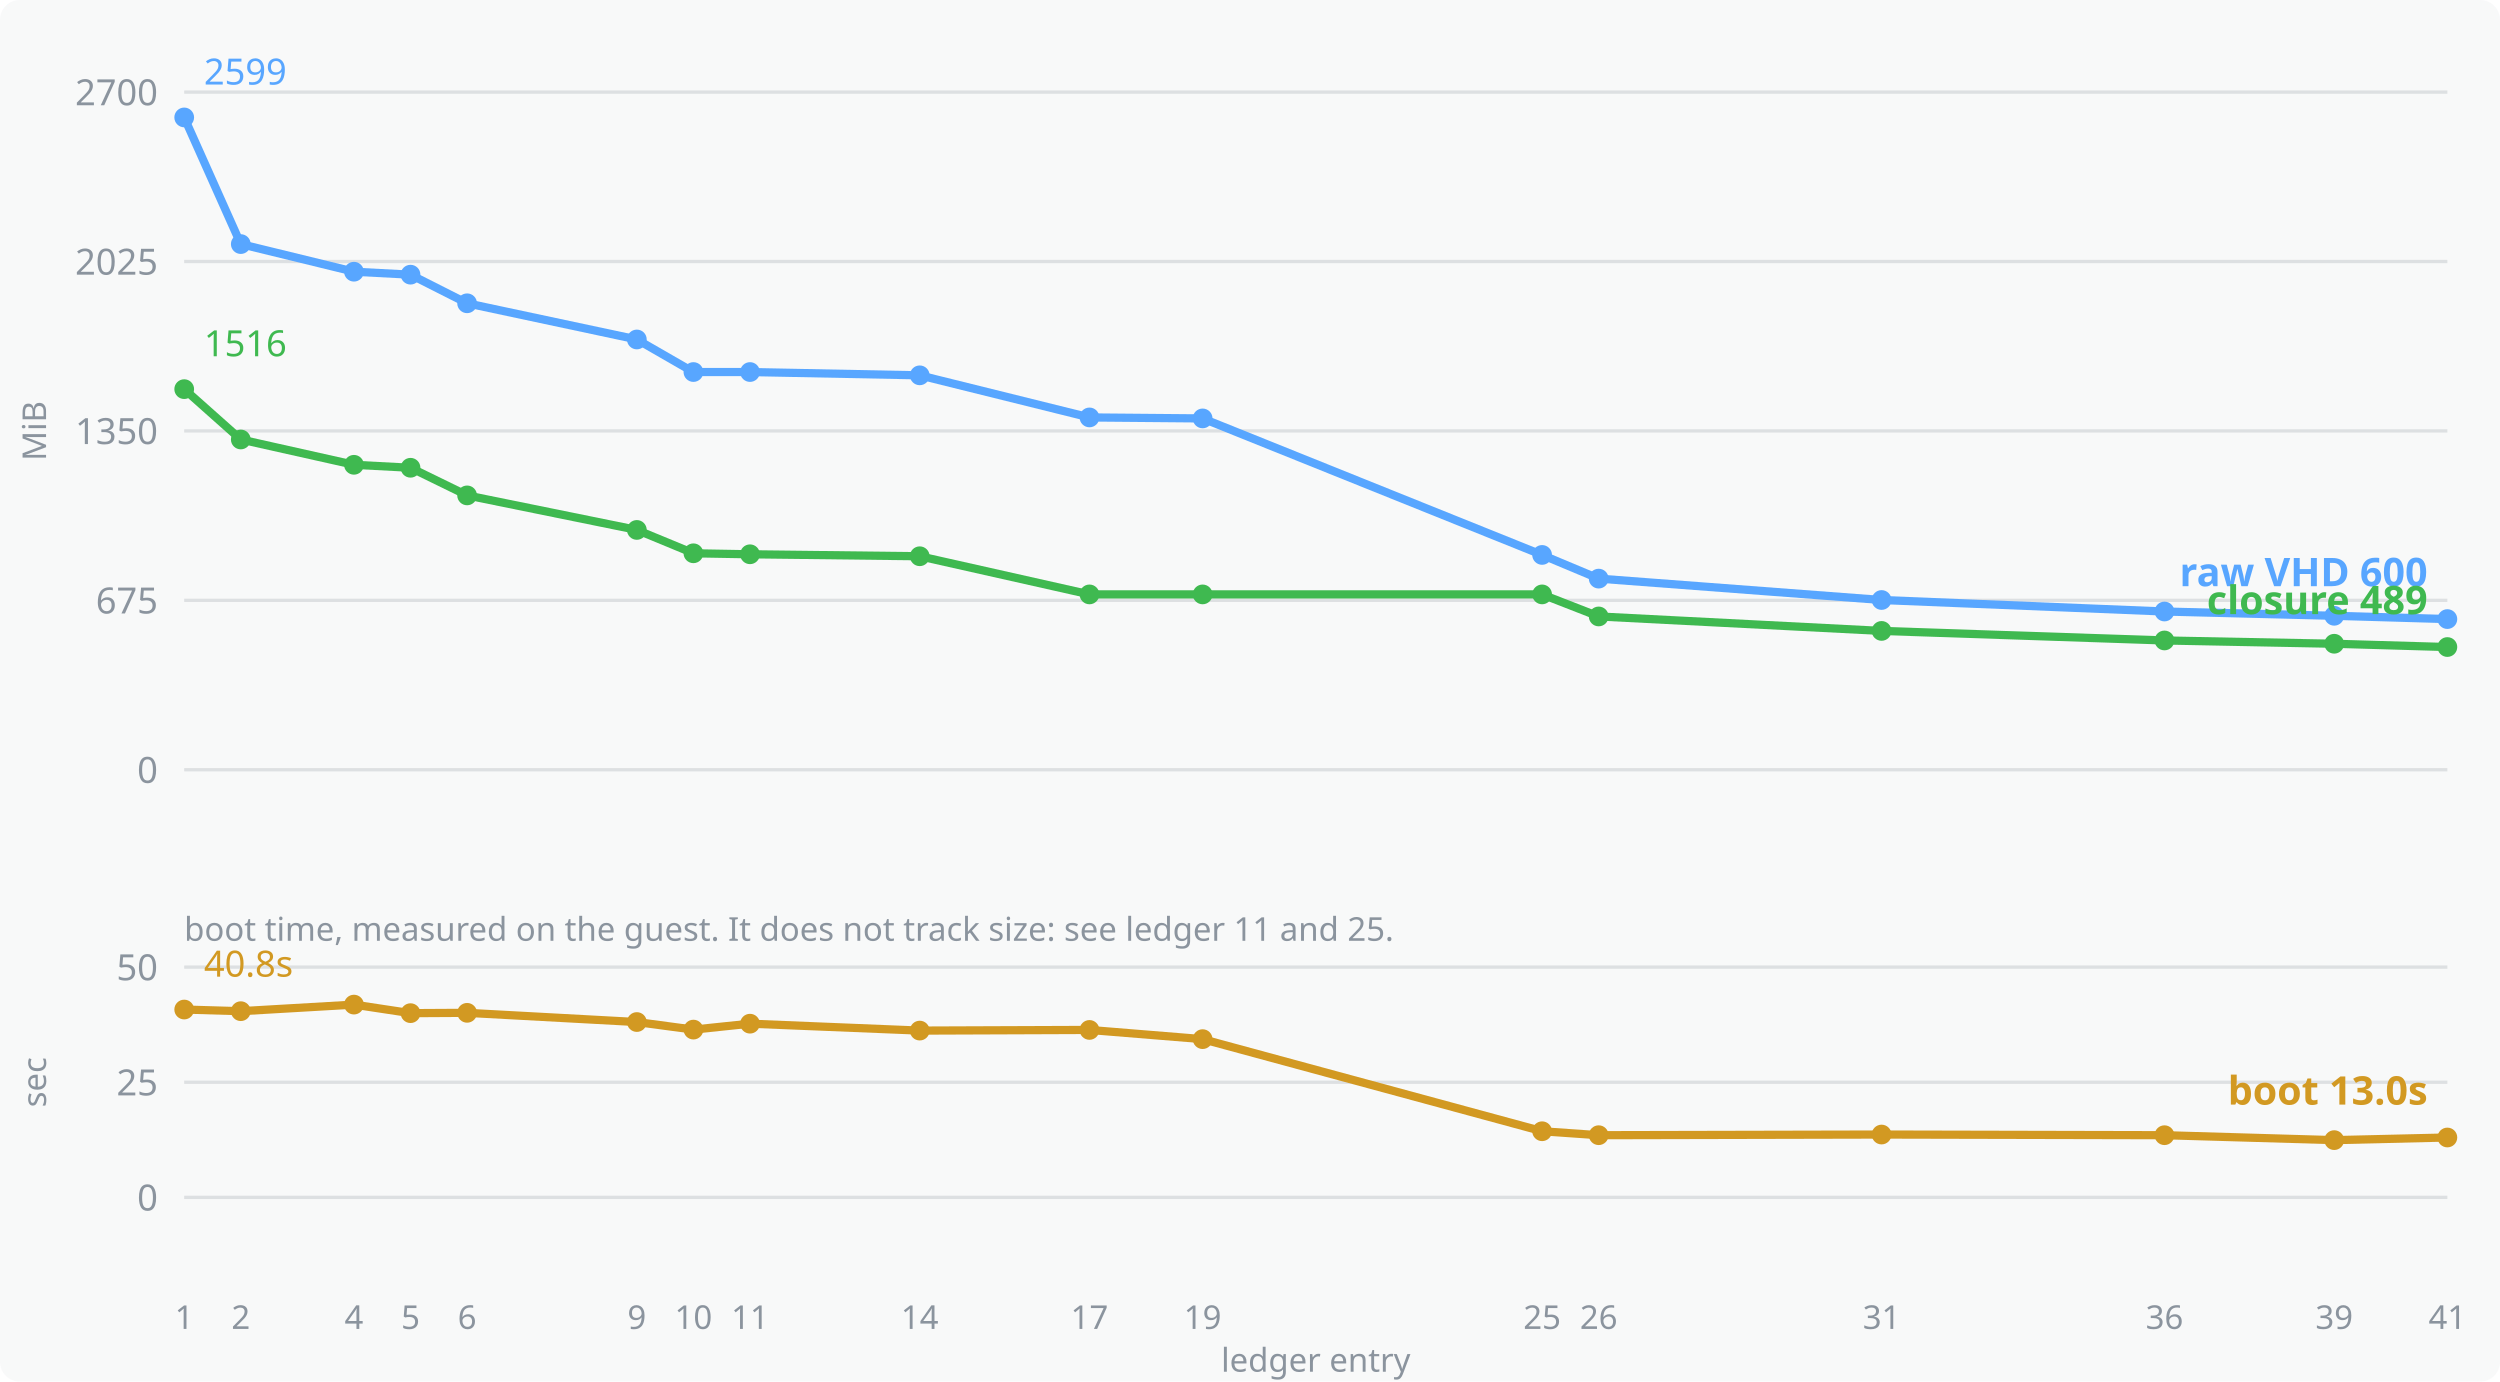
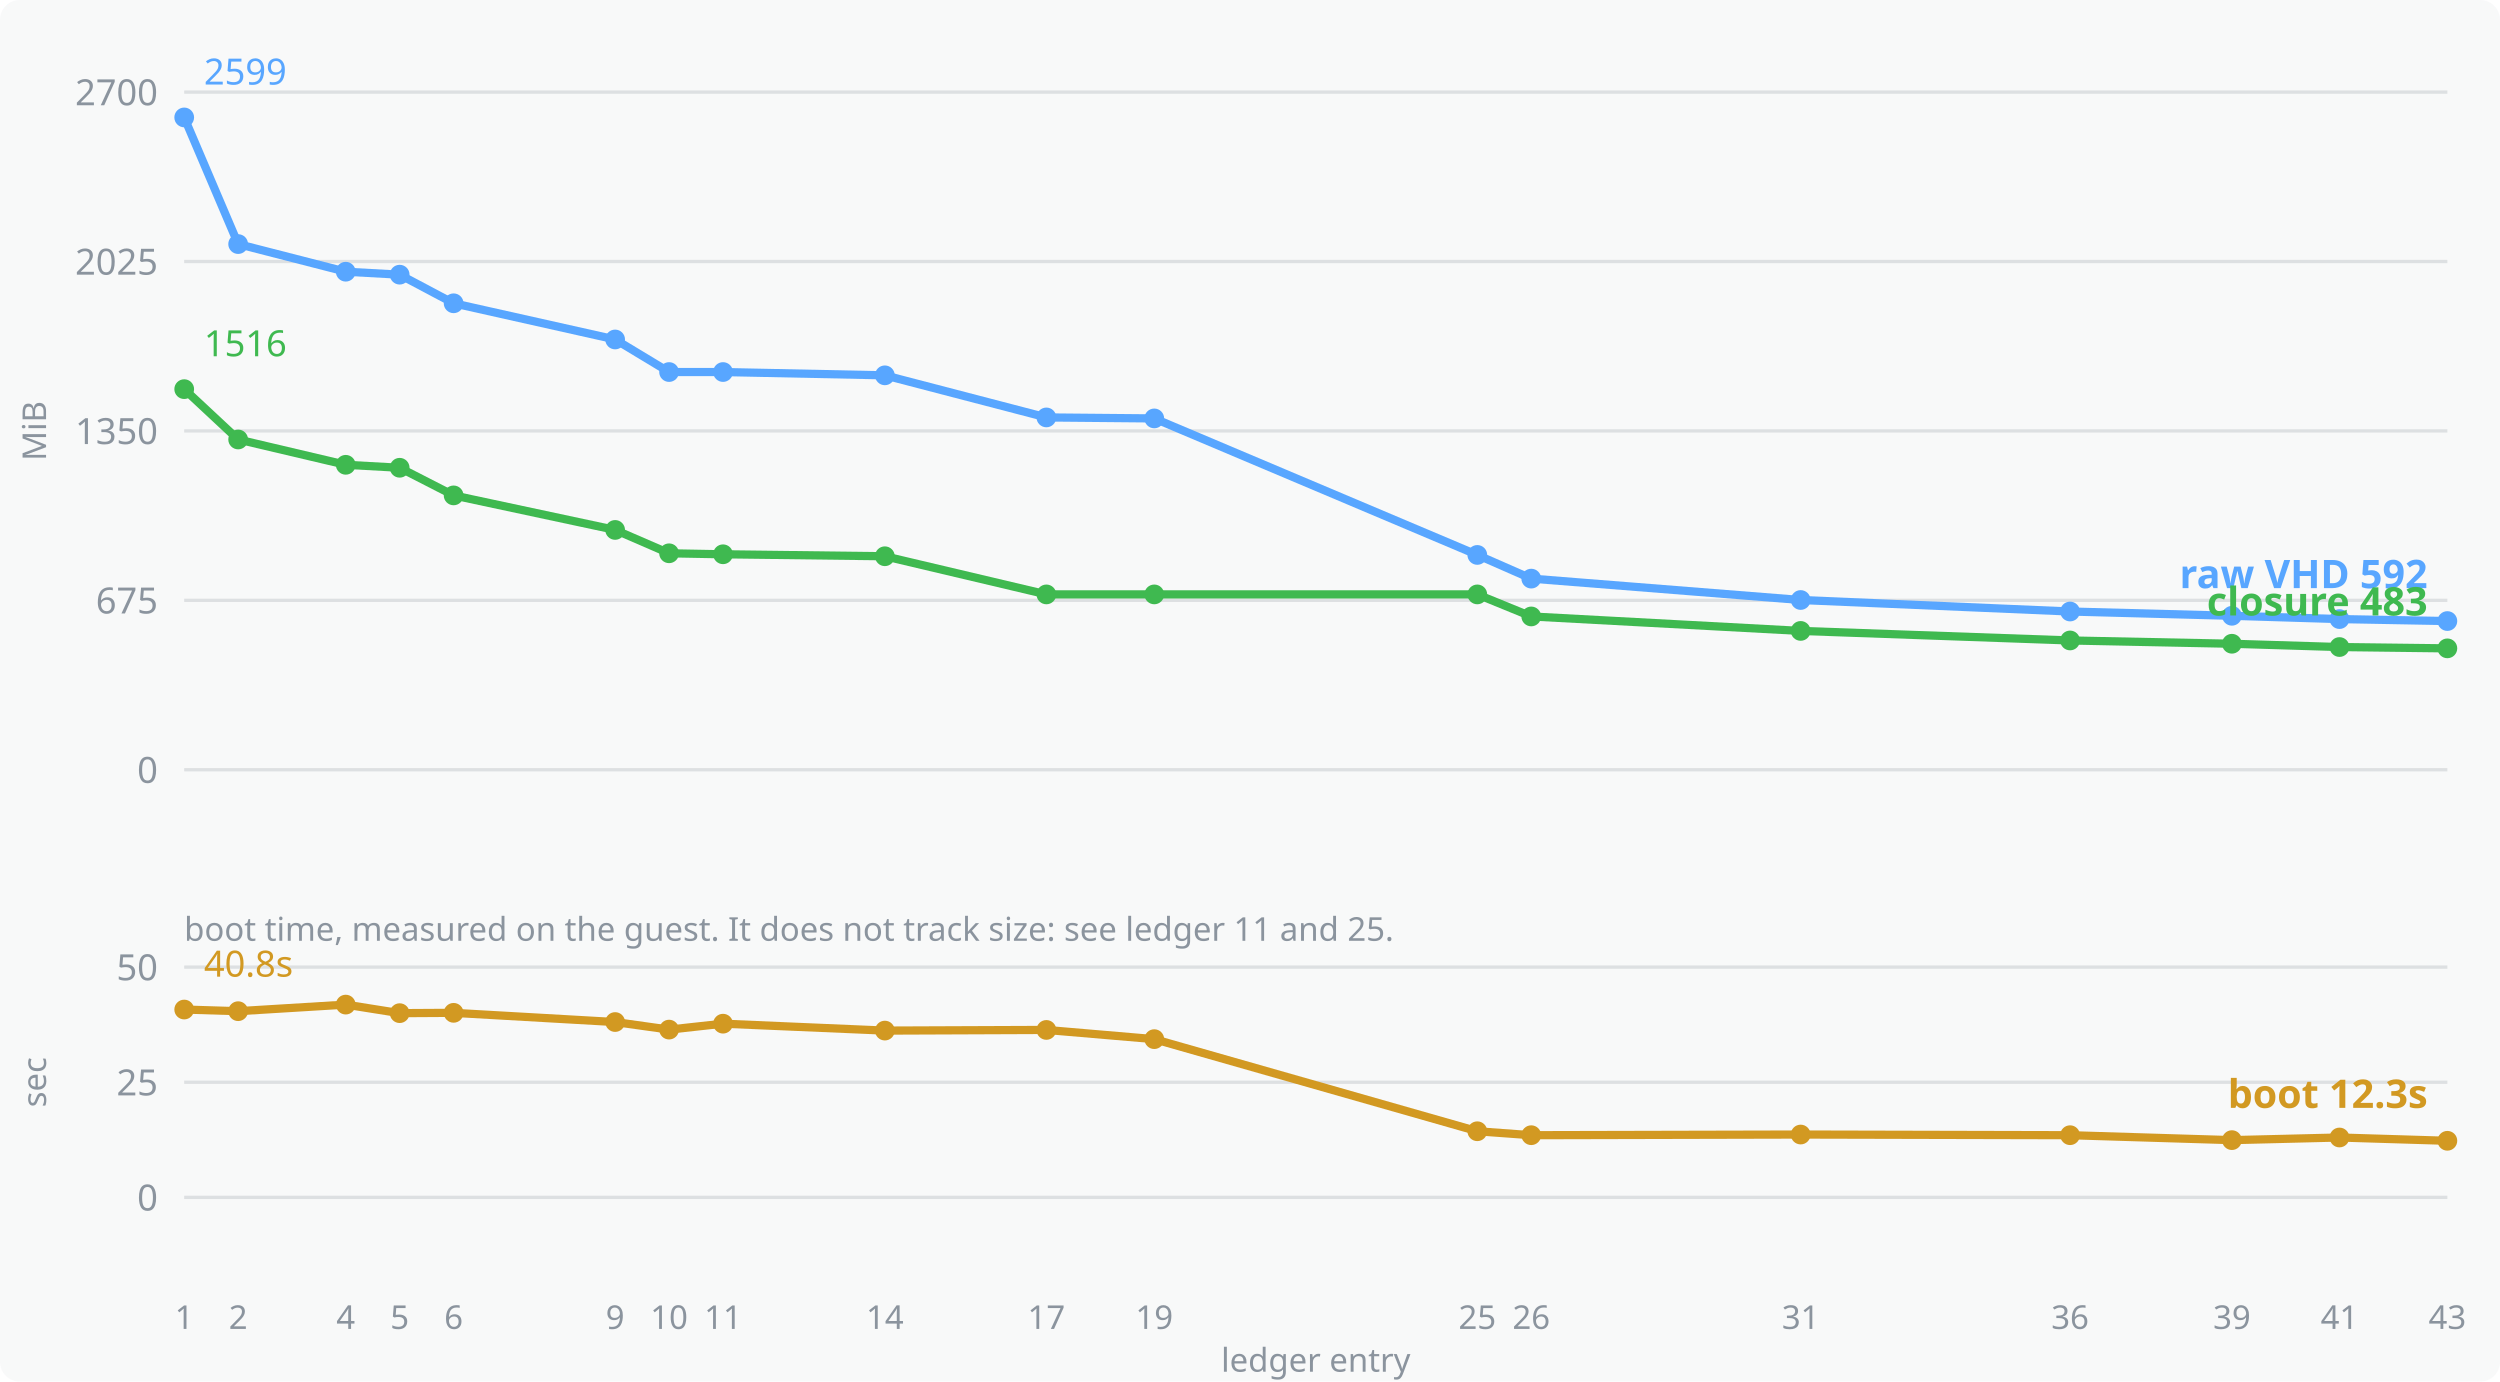
<svg xmlns="http://www.w3.org/2000/svg" viewBox="0 0 760 420" width="760" height="420" font-family="ui-sans-serif,system-ui,sans-serif">
  <rect width="760" height="420" fill="#8b949e" opacity="0.06" rx="6" />
  <line x1="56" y1="234.0" x2="744" y2="234.0" stroke="#8b949e40" stroke-width="1" />
  <text x="48" y="238.0" fill="#8b949e" font-size="11" text-anchor="end">0</text>
  <line x1="56" y1="182.5" x2="744" y2="182.5" stroke="#8b949e40" stroke-width="1" />
  <text x="48" y="186.5" fill="#8b949e" font-size="11" text-anchor="end">675</text>
  <line x1="56" y1="131.0" x2="744" y2="131.0" stroke="#8b949e40" stroke-width="1" />
  <text x="48" y="135.0" fill="#8b949e" font-size="11" text-anchor="end">1350</text>
  <line x1="56" y1="79.5" x2="744" y2="79.5" stroke="#8b949e40" stroke-width="1" />
  <text x="48" y="83.5" fill="#8b949e" font-size="11" text-anchor="end">2025</text>
  <line x1="56" y1="28.0" x2="744" y2="28.0" stroke="#8b949e40" stroke-width="1" />
  <text x="48" y="32.0" fill="#8b949e" font-size="11" text-anchor="end">2700</text>
  <text x="14" y="131.0" fill="#8b949e" font-size="10" text-anchor="middle" transform="rotate(-90 14 131.0)">MiB</text>
  <line x1="56" y1="364.0" x2="744" y2="364.0" stroke="#8b949e40" stroke-width="1" />
  <text x="48" y="368.0" fill="#8b949e" font-size="11" text-anchor="end">0</text>
  <line x1="56" y1="329.0" x2="744" y2="329.0" stroke="#8b949e40" stroke-width="1" />
  <text x="48" y="333.0" fill="#8b949e" font-size="11" text-anchor="end">25</text>
  <line x1="56" y1="294.0" x2="744" y2="294.0" stroke="#8b949e40" stroke-width="1" />
  <text x="48" y="298.0" fill="#8b949e" font-size="11" text-anchor="end">50</text>
  <text x="14" y="329.0" fill="#8b949e" font-size="10" text-anchor="middle" transform="rotate(-90 14 329.0)">sec</text>
  <text x="56" y="286" fill="#8b949e" font-size="10">boot time, measured on the guest. It does not track size: see ledger 11 and 25.</text>
  <text x="56.0" y="404" fill="#8b949e" font-size="10" text-anchor="middle">1</text>
-   <text x="73.2" y="404" fill="#8b949e" font-size="10" text-anchor="middle">2</text>
-   <text x="107.6" y="404" fill="#8b949e" font-size="10" text-anchor="middle">4</text>
-   <text x="124.8" y="404" fill="#8b949e" font-size="10" text-anchor="middle">5</text>
-   <text x="142.0" y="404" fill="#8b949e" font-size="10" text-anchor="middle">6</text>
-   <text x="193.6" y="404" fill="#8b949e" font-size="10" text-anchor="middle">9</text>
-   <text x="210.8" y="404" fill="#8b949e" font-size="10" text-anchor="middle">10</text>
-   <text x="228.0" y="404" fill="#8b949e" font-size="10" text-anchor="middle">11</text>
-   <text x="279.6" y="404" fill="#8b949e" font-size="10" text-anchor="middle">14</text>
-   <text x="331.2" y="404" fill="#8b949e" font-size="10" text-anchor="middle">17</text>
-   <text x="365.6" y="404" fill="#8b949e" font-size="10" text-anchor="middle">19</text>
-   <text x="468.8" y="404" fill="#8b949e" font-size="10" text-anchor="middle">25</text>
-   <text x="486.0" y="404" fill="#8b949e" font-size="10" text-anchor="middle">26</text>
-   <text x="572.0" y="404" fill="#8b949e" font-size="10" text-anchor="middle">31</text>
-   <text x="658.0" y="404" fill="#8b949e" font-size="10" text-anchor="middle">36</text>
-   <text x="709.6" y="404" fill="#8b949e" font-size="10" text-anchor="middle">39</text>
-   <text x="744.0" y="404" fill="#8b949e" font-size="10" text-anchor="middle">41</text>
+   <text x="72.4" y="404" fill="#8b949e" font-size="10" text-anchor="middle">2</text>
+   <text x="105.1" y="404" fill="#8b949e" font-size="10" text-anchor="middle">4</text>
+   <text x="121.5" y="404" fill="#8b949e" font-size="10" text-anchor="middle">5</text>
+   <text x="137.9" y="404" fill="#8b949e" font-size="10" text-anchor="middle">6</text>
+   <text x="187.0" y="404" fill="#8b949e" font-size="10" text-anchor="middle">9</text>
+   <text x="203.4" y="404" fill="#8b949e" font-size="10" text-anchor="middle">10</text>
+   <text x="219.8" y="404" fill="#8b949e" font-size="10" text-anchor="middle">11</text>
+   <text x="269.0" y="404" fill="#8b949e" font-size="10" text-anchor="middle">14</text>
+   <text x="318.1" y="404" fill="#8b949e" font-size="10" text-anchor="middle">17</text>
+   <text x="350.9" y="404" fill="#8b949e" font-size="10" text-anchor="middle">19</text>
+   <text x="449.1" y="404" fill="#8b949e" font-size="10" text-anchor="middle">25</text>
+   <text x="465.5" y="404" fill="#8b949e" font-size="10" text-anchor="middle">26</text>
+   <text x="547.4" y="404" fill="#8b949e" font-size="10" text-anchor="middle">31</text>
+   <text x="629.3" y="404" fill="#8b949e" font-size="10" text-anchor="middle">36</text>
+   <text x="678.5" y="404" fill="#8b949e" font-size="10" text-anchor="middle">39</text>
+   <text x="711.2" y="404" fill="#8b949e" font-size="10" text-anchor="middle">41</text>
+   <text x="744.0" y="404" fill="#8b949e" font-size="10" text-anchor="middle">43</text>
  <text x="400.0" y="417" fill="#8b949e" font-size="10" text-anchor="middle">ledger entry</text>
-   <path d="M56.0,35.7 L73.2,74.2 L107.6,82.6 L124.8,83.5 L142.0,92.2 L193.6,103.2 L210.8,113.1 L228.0,113.1 L279.6,114.1 L331.2,126.9 L365.6,127.2 L468.8,168.7 L486.0,175.9 L572.0,182.4 L658.0,185.9 L709.6,187.2 L744.0,188.2" fill="none" stroke="#58a6ff" stroke-width="2.5" stroke-linejoin="round" stroke-linecap="round" />
+   <path d="M56.0,35.7 L72.4,74.2 L105.1,82.6 L121.5,83.5 L137.9,92.2 L187.0,103.2 L203.4,113.1 L219.8,113.1 L269.0,114.1 L318.1,126.9 L350.9,127.2 L449.1,168.7 L465.5,175.9 L547.4,182.4 L629.3,185.9 L678.5,187.2 L711.2,188.2 L744.0,188.8" fill="none" stroke="#58a6ff" stroke-width="2.5" stroke-linejoin="round" stroke-linecap="round" />
  <circle cx="56.0" cy="35.7" r="3" fill="#58a6ff" />
-   <circle cx="73.2" cy="74.2" r="3" fill="#58a6ff" />
-   <circle cx="107.6" cy="82.6" r="3" fill="#58a6ff" />
-   <circle cx="124.8" cy="83.5" r="3" fill="#58a6ff" />
-   <circle cx="142.0" cy="92.2" r="3" fill="#58a6ff" />
-   <circle cx="193.6" cy="103.2" r="3" fill="#58a6ff" />
-   <circle cx="210.8" cy="113.1" r="3" fill="#58a6ff" />
-   <circle cx="228.0" cy="113.1" r="3" fill="#58a6ff" />
-   <circle cx="279.6" cy="114.1" r="3" fill="#58a6ff" />
-   <circle cx="331.2" cy="126.9" r="3" fill="#58a6ff" />
-   <circle cx="365.6" cy="127.2" r="3" fill="#58a6ff" />
-   <circle cx="468.8" cy="168.7" r="3" fill="#58a6ff" />
-   <circle cx="486.0" cy="175.9" r="3" fill="#58a6ff" />
-   <circle cx="572.0" cy="182.4" r="3" fill="#58a6ff" />
-   <circle cx="658.0" cy="185.9" r="3" fill="#58a6ff" />
-   <circle cx="709.6" cy="187.2" r="3" fill="#58a6ff" />
-   <circle cx="744.0" cy="188.2" r="3" fill="#58a6ff" />
-   <path d="M56.0,118.3 L73.2,133.6 L107.6,141.3 L124.8,142.2 L142.0,150.6 L193.6,161.1 L210.8,168.2 L228.0,168.5 L279.6,169.1 L331.2,180.7 L365.6,180.7 L468.8,180.7 L486.0,187.4 L572.0,191.8 L658.0,194.7 L709.6,195.7 L744.0,196.7" fill="none" stroke="#3fb950" stroke-width="2.5" stroke-linejoin="round" stroke-linecap="round" />
+   <circle cx="72.4" cy="74.2" r="3" fill="#58a6ff" />
+   <circle cx="105.1" cy="82.6" r="3" fill="#58a6ff" />
+   <circle cx="121.5" cy="83.5" r="3" fill="#58a6ff" />
+   <circle cx="137.9" cy="92.2" r="3" fill="#58a6ff" />
+   <circle cx="187.0" cy="103.2" r="3" fill="#58a6ff" />
+   <circle cx="203.4" cy="113.1" r="3" fill="#58a6ff" />
+   <circle cx="219.8" cy="113.1" r="3" fill="#58a6ff" />
+   <circle cx="269.0" cy="114.1" r="3" fill="#58a6ff" />
+   <circle cx="318.1" cy="126.9" r="3" fill="#58a6ff" />
+   <circle cx="350.9" cy="127.2" r="3" fill="#58a6ff" />
+   <circle cx="449.1" cy="168.7" r="3" fill="#58a6ff" />
+   <circle cx="465.5" cy="175.9" r="3" fill="#58a6ff" />
+   <circle cx="547.4" cy="182.4" r="3" fill="#58a6ff" />
+   <circle cx="629.3" cy="185.9" r="3" fill="#58a6ff" />
+   <circle cx="678.5" cy="187.2" r="3" fill="#58a6ff" />
+   <circle cx="711.2" cy="188.2" r="3" fill="#58a6ff" />
+   <circle cx="744.0" cy="188.8" r="3" fill="#58a6ff" />
+   <path d="M56.0,118.3 L72.4,133.6 L105.1,141.3 L121.5,142.2 L137.9,150.6 L187.0,161.1 L203.4,168.2 L219.8,168.5 L269.0,169.1 L318.1,180.7 L350.9,180.7 L449.1,180.7 L465.5,187.4 L547.4,191.8 L629.3,194.7 L678.5,195.7 L711.2,196.7 L744.0,197.1" fill="none" stroke="#3fb950" stroke-width="2.5" stroke-linejoin="round" stroke-linecap="round" />
  <circle cx="56.0" cy="118.3" r="3" fill="#3fb950" />
-   <circle cx="73.2" cy="133.6" r="3" fill="#3fb950" />
-   <circle cx="107.6" cy="141.3" r="3" fill="#3fb950" />
-   <circle cx="124.8" cy="142.2" r="3" fill="#3fb950" />
-   <circle cx="142.0" cy="150.6" r="3" fill="#3fb950" />
-   <circle cx="193.6" cy="161.1" r="3" fill="#3fb950" />
-   <circle cx="210.8" cy="168.2" r="3" fill="#3fb950" />
-   <circle cx="228.0" cy="168.5" r="3" fill="#3fb950" />
-   <circle cx="279.6" cy="169.1" r="3" fill="#3fb950" />
-   <circle cx="331.2" cy="180.7" r="3" fill="#3fb950" />
-   <circle cx="365.6" cy="180.7" r="3" fill="#3fb950" />
-   <circle cx="468.8" cy="180.7" r="3" fill="#3fb950" />
-   <circle cx="486.0" cy="187.4" r="3" fill="#3fb950" />
-   <circle cx="572.0" cy="191.8" r="3" fill="#3fb950" />
-   <circle cx="658.0" cy="194.7" r="3" fill="#3fb950" />
-   <circle cx="709.6" cy="195.7" r="3" fill="#3fb950" />
-   <circle cx="744.0" cy="196.7" r="3" fill="#3fb950" />
-   <path d="M56.0,306.9 L73.2,307.4 L107.6,305.4 L124.8,308.0 L142.0,307.9 L193.6,310.7 L210.8,313.0 L228.0,311.2 L279.6,313.3 L331.2,313.1 L365.6,315.9 L468.8,343.9 L486.0,345.1 L572.0,344.9 L658.0,345.1 L709.6,346.6 L744.0,345.8" fill="none" stroke="#d29922" stroke-width="2.5" stroke-linejoin="round" stroke-linecap="round" />
+   <circle cx="72.4" cy="133.6" r="3" fill="#3fb950" />
+   <circle cx="105.1" cy="141.3" r="3" fill="#3fb950" />
+   <circle cx="121.5" cy="142.2" r="3" fill="#3fb950" />
+   <circle cx="137.9" cy="150.6" r="3" fill="#3fb950" />
+   <circle cx="187.0" cy="161.1" r="3" fill="#3fb950" />
+   <circle cx="203.4" cy="168.2" r="3" fill="#3fb950" />
+   <circle cx="219.8" cy="168.5" r="3" fill="#3fb950" />
+   <circle cx="269.0" cy="169.1" r="3" fill="#3fb950" />
+   <circle cx="318.1" cy="180.7" r="3" fill="#3fb950" />
+   <circle cx="350.9" cy="180.7" r="3" fill="#3fb950" />
+   <circle cx="449.1" cy="180.7" r="3" fill="#3fb950" />
+   <circle cx="465.5" cy="187.4" r="3" fill="#3fb950" />
+   <circle cx="547.4" cy="191.8" r="3" fill="#3fb950" />
+   <circle cx="629.3" cy="194.7" r="3" fill="#3fb950" />
+   <circle cx="678.5" cy="195.7" r="3" fill="#3fb950" />
+   <circle cx="711.2" cy="196.7" r="3" fill="#3fb950" />
+   <circle cx="744.0" cy="197.1" r="3" fill="#3fb950" />
+   <path d="M56.0,306.9 L72.4,307.4 L105.1,305.4 L121.5,308.0 L137.9,307.9 L187.0,310.7 L203.4,313.0 L219.8,311.2 L269.0,313.3 L318.1,313.1 L350.9,315.9 L449.1,343.9 L465.5,345.1 L547.4,344.9 L629.3,345.1 L678.5,346.6 L711.2,345.8 L744.0,346.8" fill="none" stroke="#d29922" stroke-width="2.5" stroke-linejoin="round" stroke-linecap="round" />
  <circle cx="56.0" cy="306.9" r="3" fill="#d29922" />
-   <circle cx="73.2" cy="307.4" r="3" fill="#d29922" />
-   <circle cx="107.6" cy="305.4" r="3" fill="#d29922" />
-   <circle cx="124.8" cy="308.0" r="3" fill="#d29922" />
-   <circle cx="142.0" cy="307.9" r="3" fill="#d29922" />
-   <circle cx="193.6" cy="310.7" r="3" fill="#d29922" />
-   <circle cx="210.8" cy="313.0" r="3" fill="#d29922" />
-   <circle cx="228.0" cy="311.2" r="3" fill="#d29922" />
-   <circle cx="279.6" cy="313.3" r="3" fill="#d29922" />
-   <circle cx="331.2" cy="313.1" r="3" fill="#d29922" />
-   <circle cx="365.6" cy="315.9" r="3" fill="#d29922" />
-   <circle cx="468.8" cy="343.9" r="3" fill="#d29922" />
-   <circle cx="486.0" cy="345.1" r="3" fill="#d29922" />
-   <circle cx="572.0" cy="344.9" r="3" fill="#d29922" />
-   <circle cx="658.0" cy="345.1" r="3" fill="#d29922" />
-   <circle cx="709.6" cy="346.6" r="3" fill="#d29922" />
-   <circle cx="744.0" cy="345.8" r="3" fill="#d29922" />
-   <text x="738.0" y="178.2" fill="#58a6ff" font-size="12" font-weight="600" text-anchor="end">raw VHD 600</text>
+   <circle cx="72.4" cy="307.4" r="3" fill="#d29922" />
+   <circle cx="105.1" cy="305.4" r="3" fill="#d29922" />
+   <circle cx="121.5" cy="308.0" r="3" fill="#d29922" />
+   <circle cx="137.9" cy="307.9" r="3" fill="#d29922" />
+   <circle cx="187.0" cy="310.7" r="3" fill="#d29922" />
+   <circle cx="203.4" cy="313.0" r="3" fill="#d29922" />
+   <circle cx="219.8" cy="311.2" r="3" fill="#d29922" />
+   <circle cx="269.0" cy="313.3" r="3" fill="#d29922" />
+   <circle cx="318.1" cy="313.1" r="3" fill="#d29922" />
+   <circle cx="350.9" cy="315.9" r="3" fill="#d29922" />
+   <circle cx="449.1" cy="343.9" r="3" fill="#d29922" />
+   <circle cx="465.5" cy="345.1" r="3" fill="#d29922" />
+   <circle cx="547.4" cy="344.9" r="3" fill="#d29922" />
+   <circle cx="629.3" cy="345.1" r="3" fill="#d29922" />
+   <circle cx="678.5" cy="346.6" r="3" fill="#d29922" />
+   <circle cx="711.2" cy="345.8" r="3" fill="#d29922" />
+   <circle cx="744.0" cy="346.8" r="3" fill="#d29922" />
+   <text x="738.0" y="178.8" fill="#58a6ff" font-size="12" font-weight="600" text-anchor="end">raw VHD 592</text>
  <text x="62.0" y="25.7" fill="#58a6ff" font-size="11" text-anchor="start">2599</text>
-   <text x="738.0" y="186.7" fill="#3fb950" font-size="12" font-weight="600" text-anchor="end">closure 489</text>
+   <text x="738.0" y="187.1" fill="#3fb950" font-size="12" font-weight="600" text-anchor="end">closure 483</text>
  <text x="62.0" y="108.3" fill="#3fb950" font-size="11" text-anchor="start">1516</text>
-   <text x="738.0" y="335.8" fill="#d29922" font-size="12" font-weight="600" text-anchor="end">boot 13.0s</text>
+   <text x="738.0" y="336.8" fill="#d29922" font-size="12" font-weight="600" text-anchor="end">boot 12.3s</text>
  <text x="62.0" y="296.9" fill="#d29922" font-size="11" text-anchor="start">40.8s</text>
</svg>
